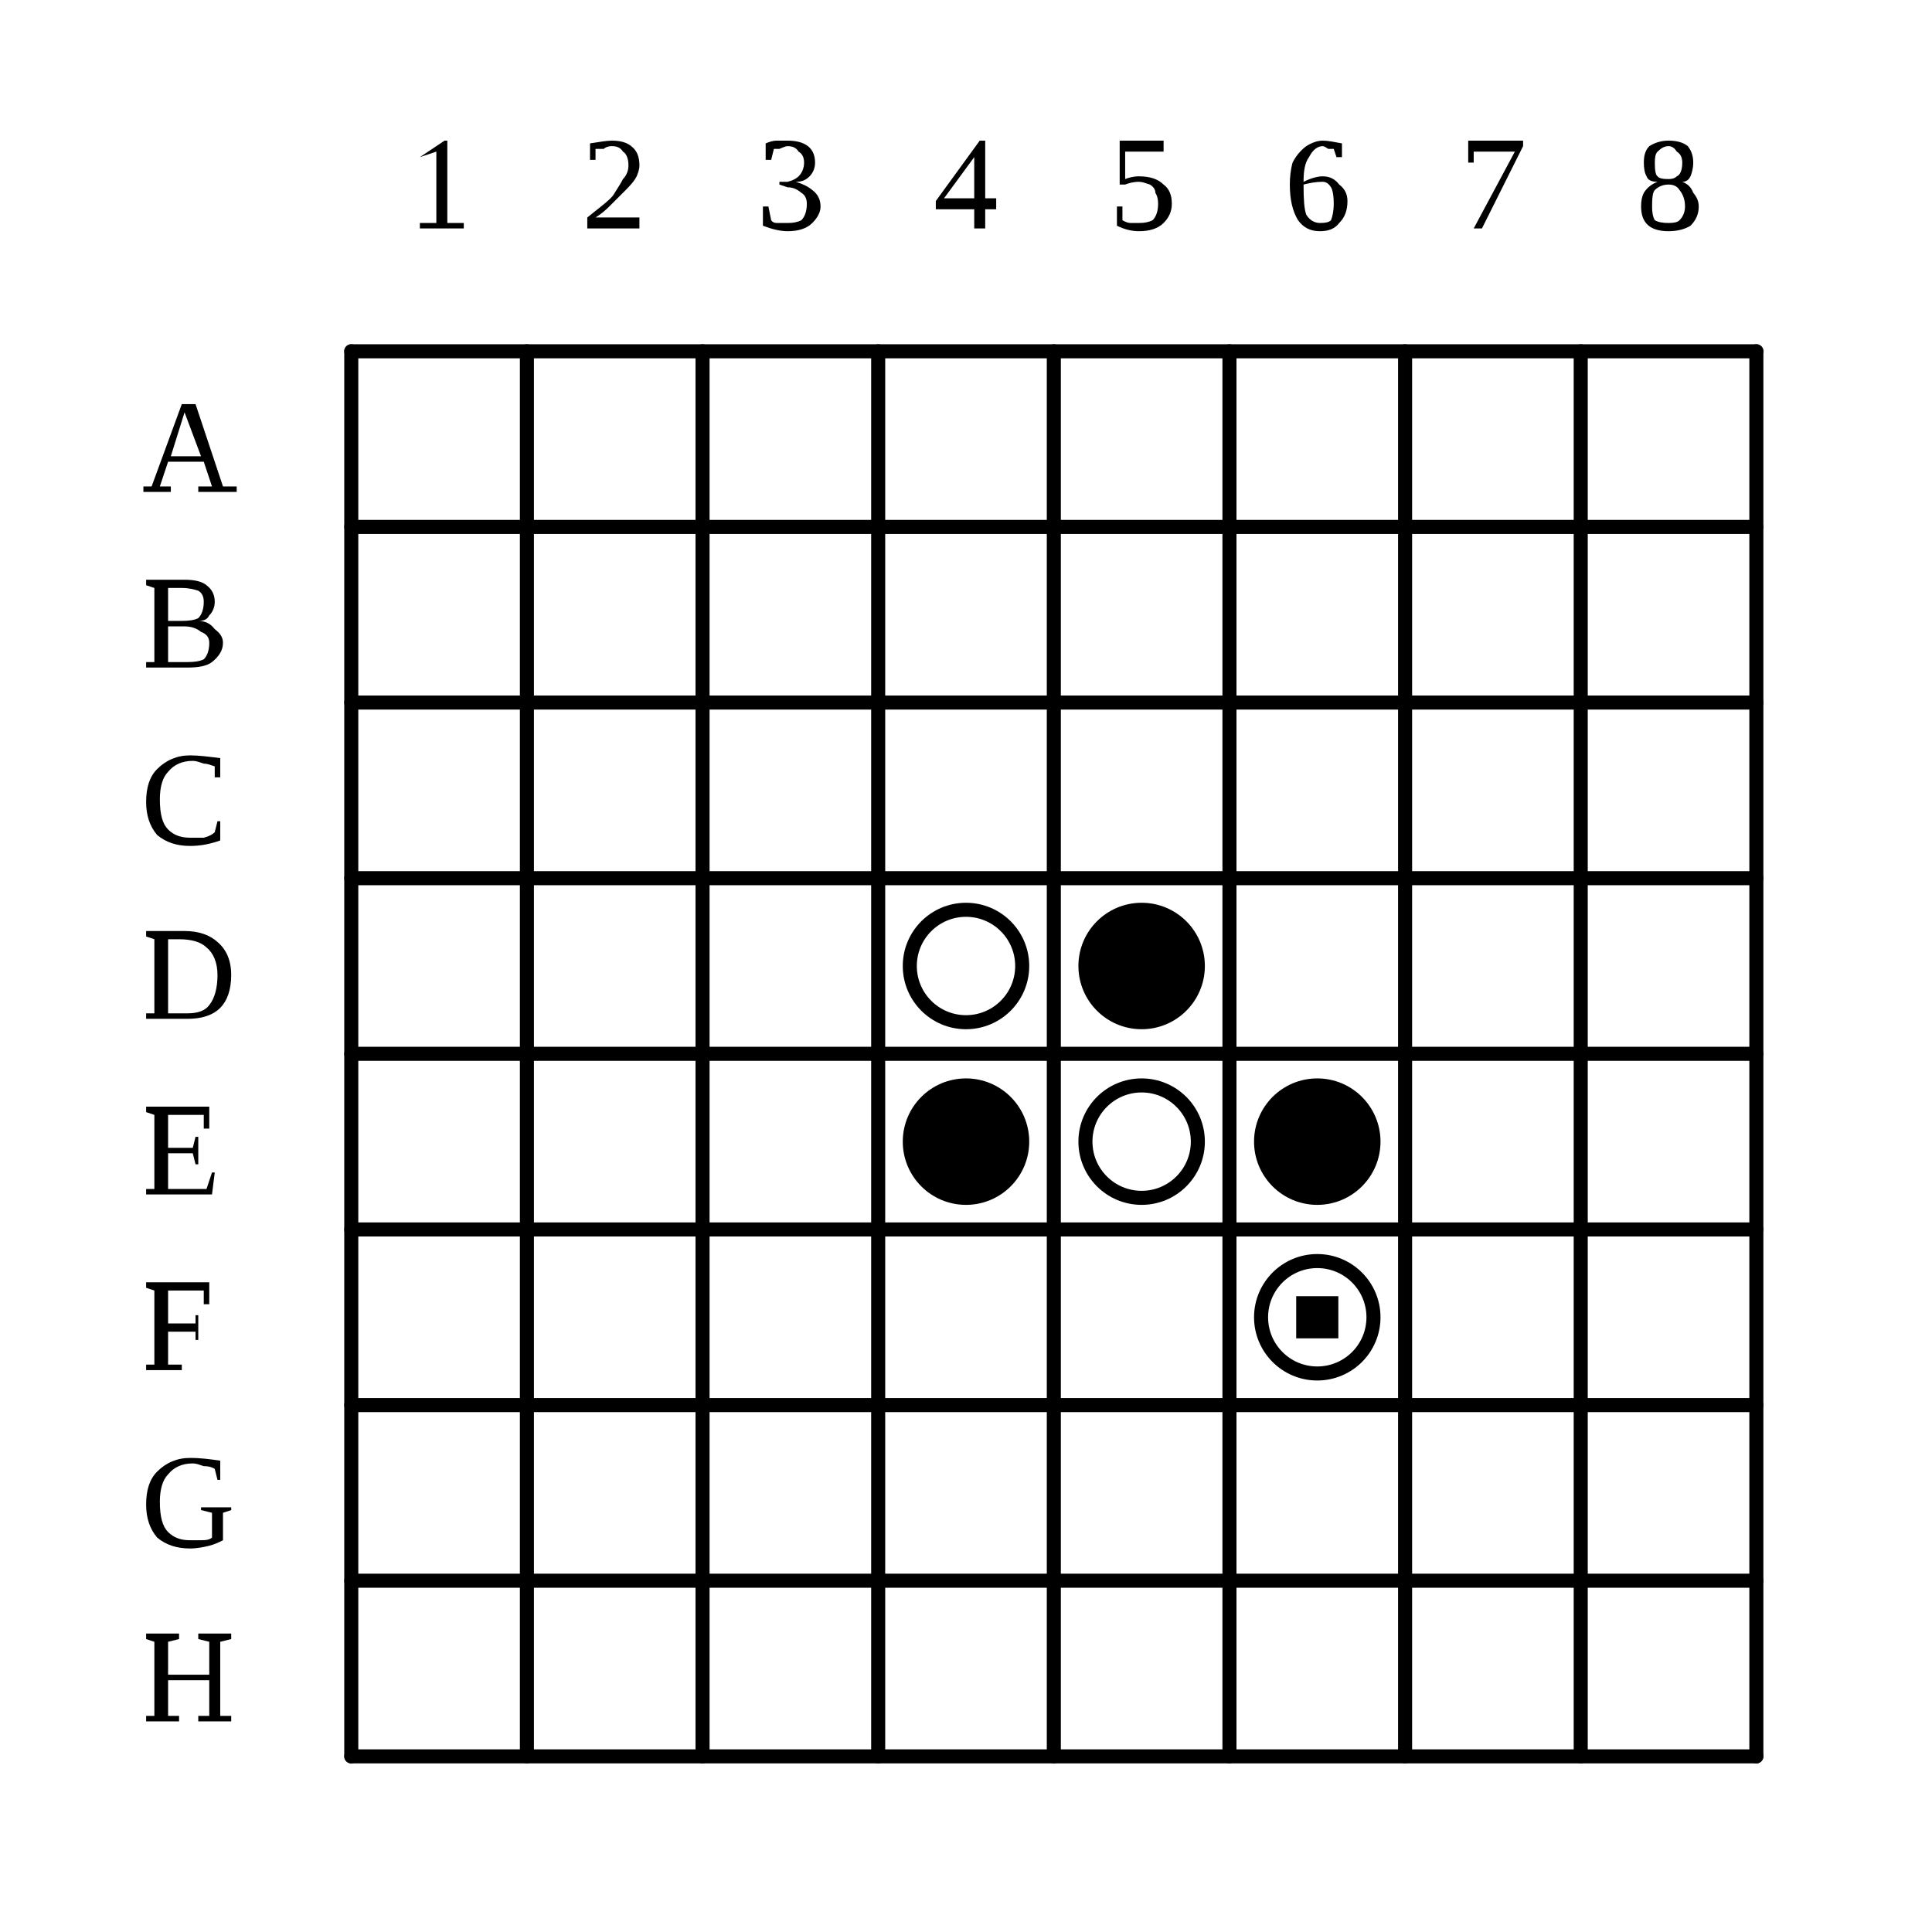
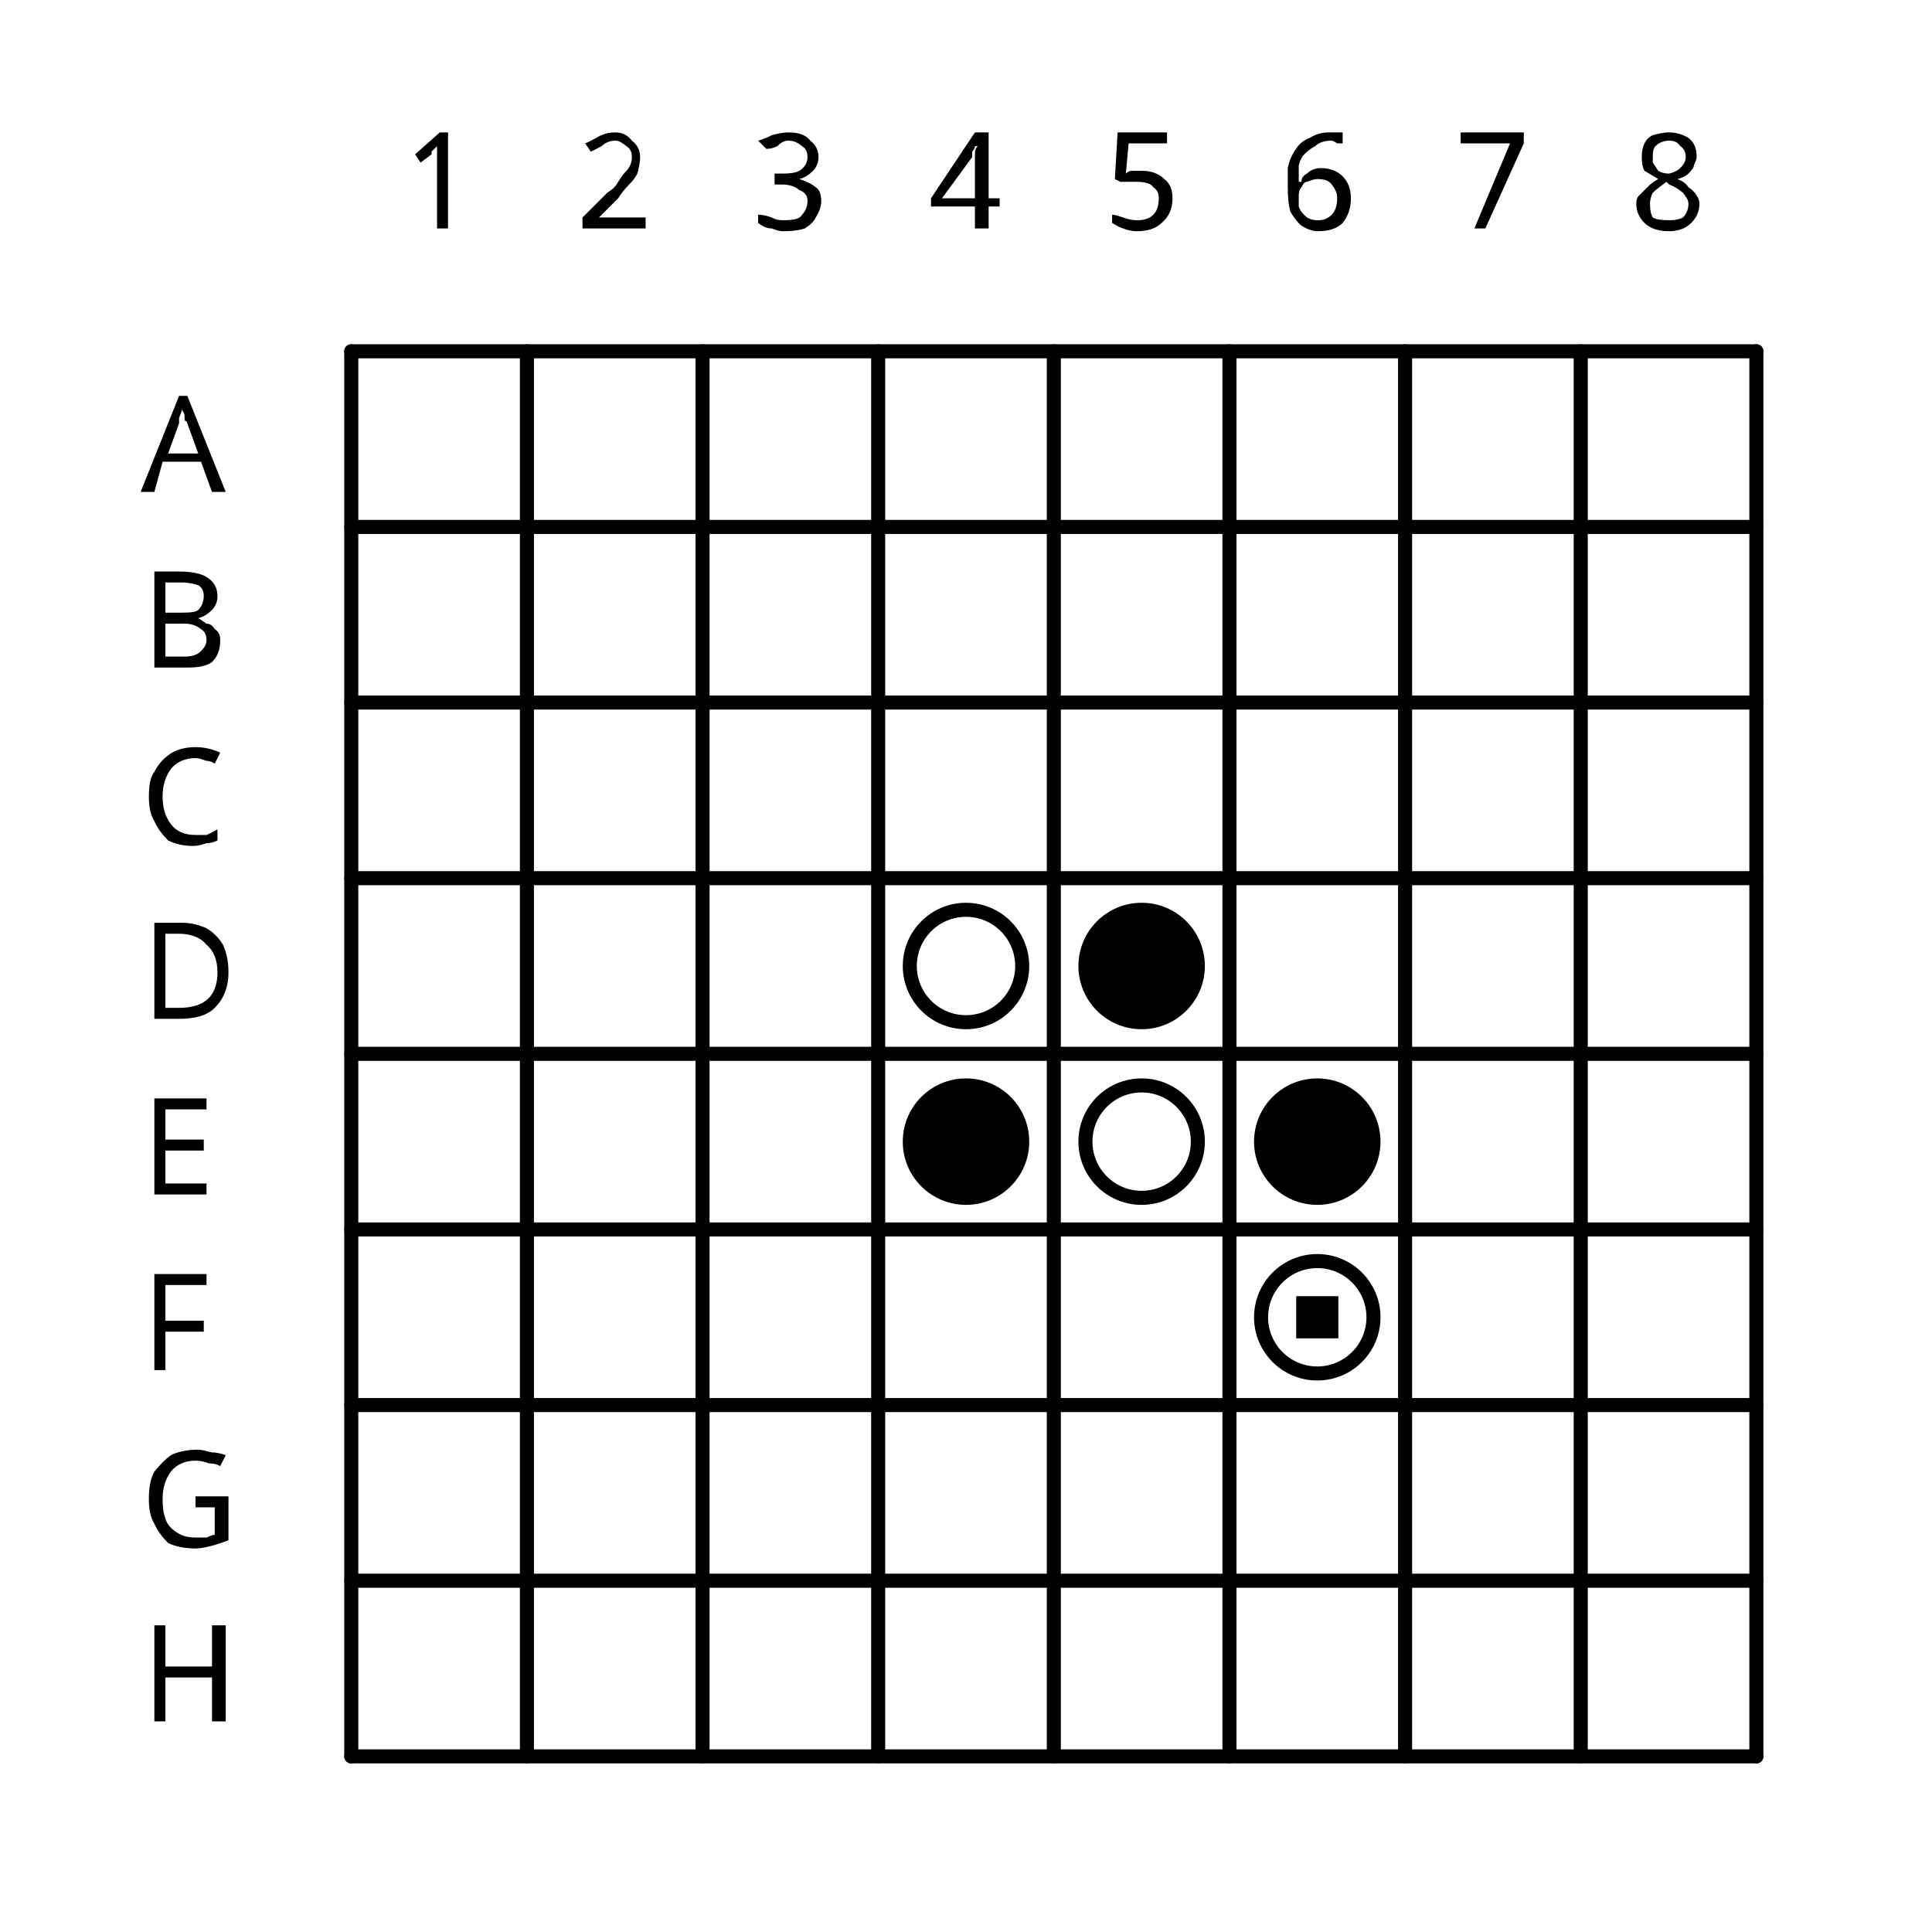
<svg xmlns="http://www.w3.org/2000/svg" width="512" height="512" viewBox="0 0 11 11" version="1.1">
  <rect style="fill: white" x="0" y="0" width="11" height="11" />
  <g stroke="black" stroke-width="0.08" stroke-linecap="round">
    <line x1="2" y1="2" x2="2" y2="10" />
    <line x1="2" y1="2" x2="10" y2="2" />
    <line x1="3" y1="2" x2="3" y2="10" />
    <line x1="2" y1="3" x2="10" y2="3" />
    <line x1="4" y1="2" x2="4" y2="10" />
    <line x1="2" y1="4" x2="10" y2="4" />
    <line x1="5" y1="2" x2="5" y2="10" />
    <line x1="2" y1="5" x2="10" y2="5" />
    <line x1="6" y1="2" x2="6" y2="10" />
    <line x1="2" y1="6" x2="10" y2="6" />
    <line x1="7" y1="2" x2="7" y2="10" />
    <line x1="2" y1="7" x2="10" y2="7" />
    <line x1="8" y1="2" x2="8" y2="10" />
    <line x1="2" y1="8" x2="10" y2="8" />
    <line x1="9" y1="2" x2="9" y2="10" />
    <line x1="2" y1="9" x2="10" y2="9" />
    <line x1="10" y1="2" x2="10" y2="10" />
    <line x1="2" y1="10" x2="10" y2="10" />
  </g>
-   <g font-size="0.75" font-weight="normal" style="letter-spacing: -0.1">
+   <g font-size="0.75" font-weight="normal" style="font-family: Sans; letter-spacing: 0">
    <g text-anchor="middle">
      <text x="2.5" y="1.3">1</text>
      <text x="3.5" y="1.3">2</text>
      <text x="4.5" y="1.3">3</text>
      <text x="5.5" y="1.3">4</text>
      <text x="6.5" y="1.3">5</text>
      <text x="7.5" y="1.3">6</text>
      <text x="8.5" y="1.3">7</text>
      <text x="9.5" y="1.3">8</text>
    </g>
    <g text-anchor="right">
      <text x="0.8" y="2.8">A</text>
      <text x="0.8" y="3.8">B</text>
      <text x="0.8" y="4.8">C</text>
      <text x="0.8" y="5.8">D</text>
      <text x="0.8" y="6.8">E</text>
      <text x="0.8" y="7.8">F</text>
      <text x="0.8" y="8.8">G</text>
      <text x="0.8" y="9.8">H</text>
    </g>
  </g>
  <g fill="white" />
  <g fill="black">
    <circle cx="6.5" cy="5.5" r="0.36" />
    <circle cx="5.5" cy="6.5" r="0.36" />
    <circle cx="7.5" cy="6.5" r="0.36" />
  </g>
  <g fill="white" stroke="black" stroke-width="0.08">
    <circle cx="5.5" cy="5.5" r="0.32" />
    <circle cx="6.5" cy="6.5" r="0.32" />
    <circle cx="7.5" cy="7.5" r="0.32" />
    <rect fill="black" x="7.42" y="7.42" width="0.16" height="0.16" />
  </g>
</svg>
